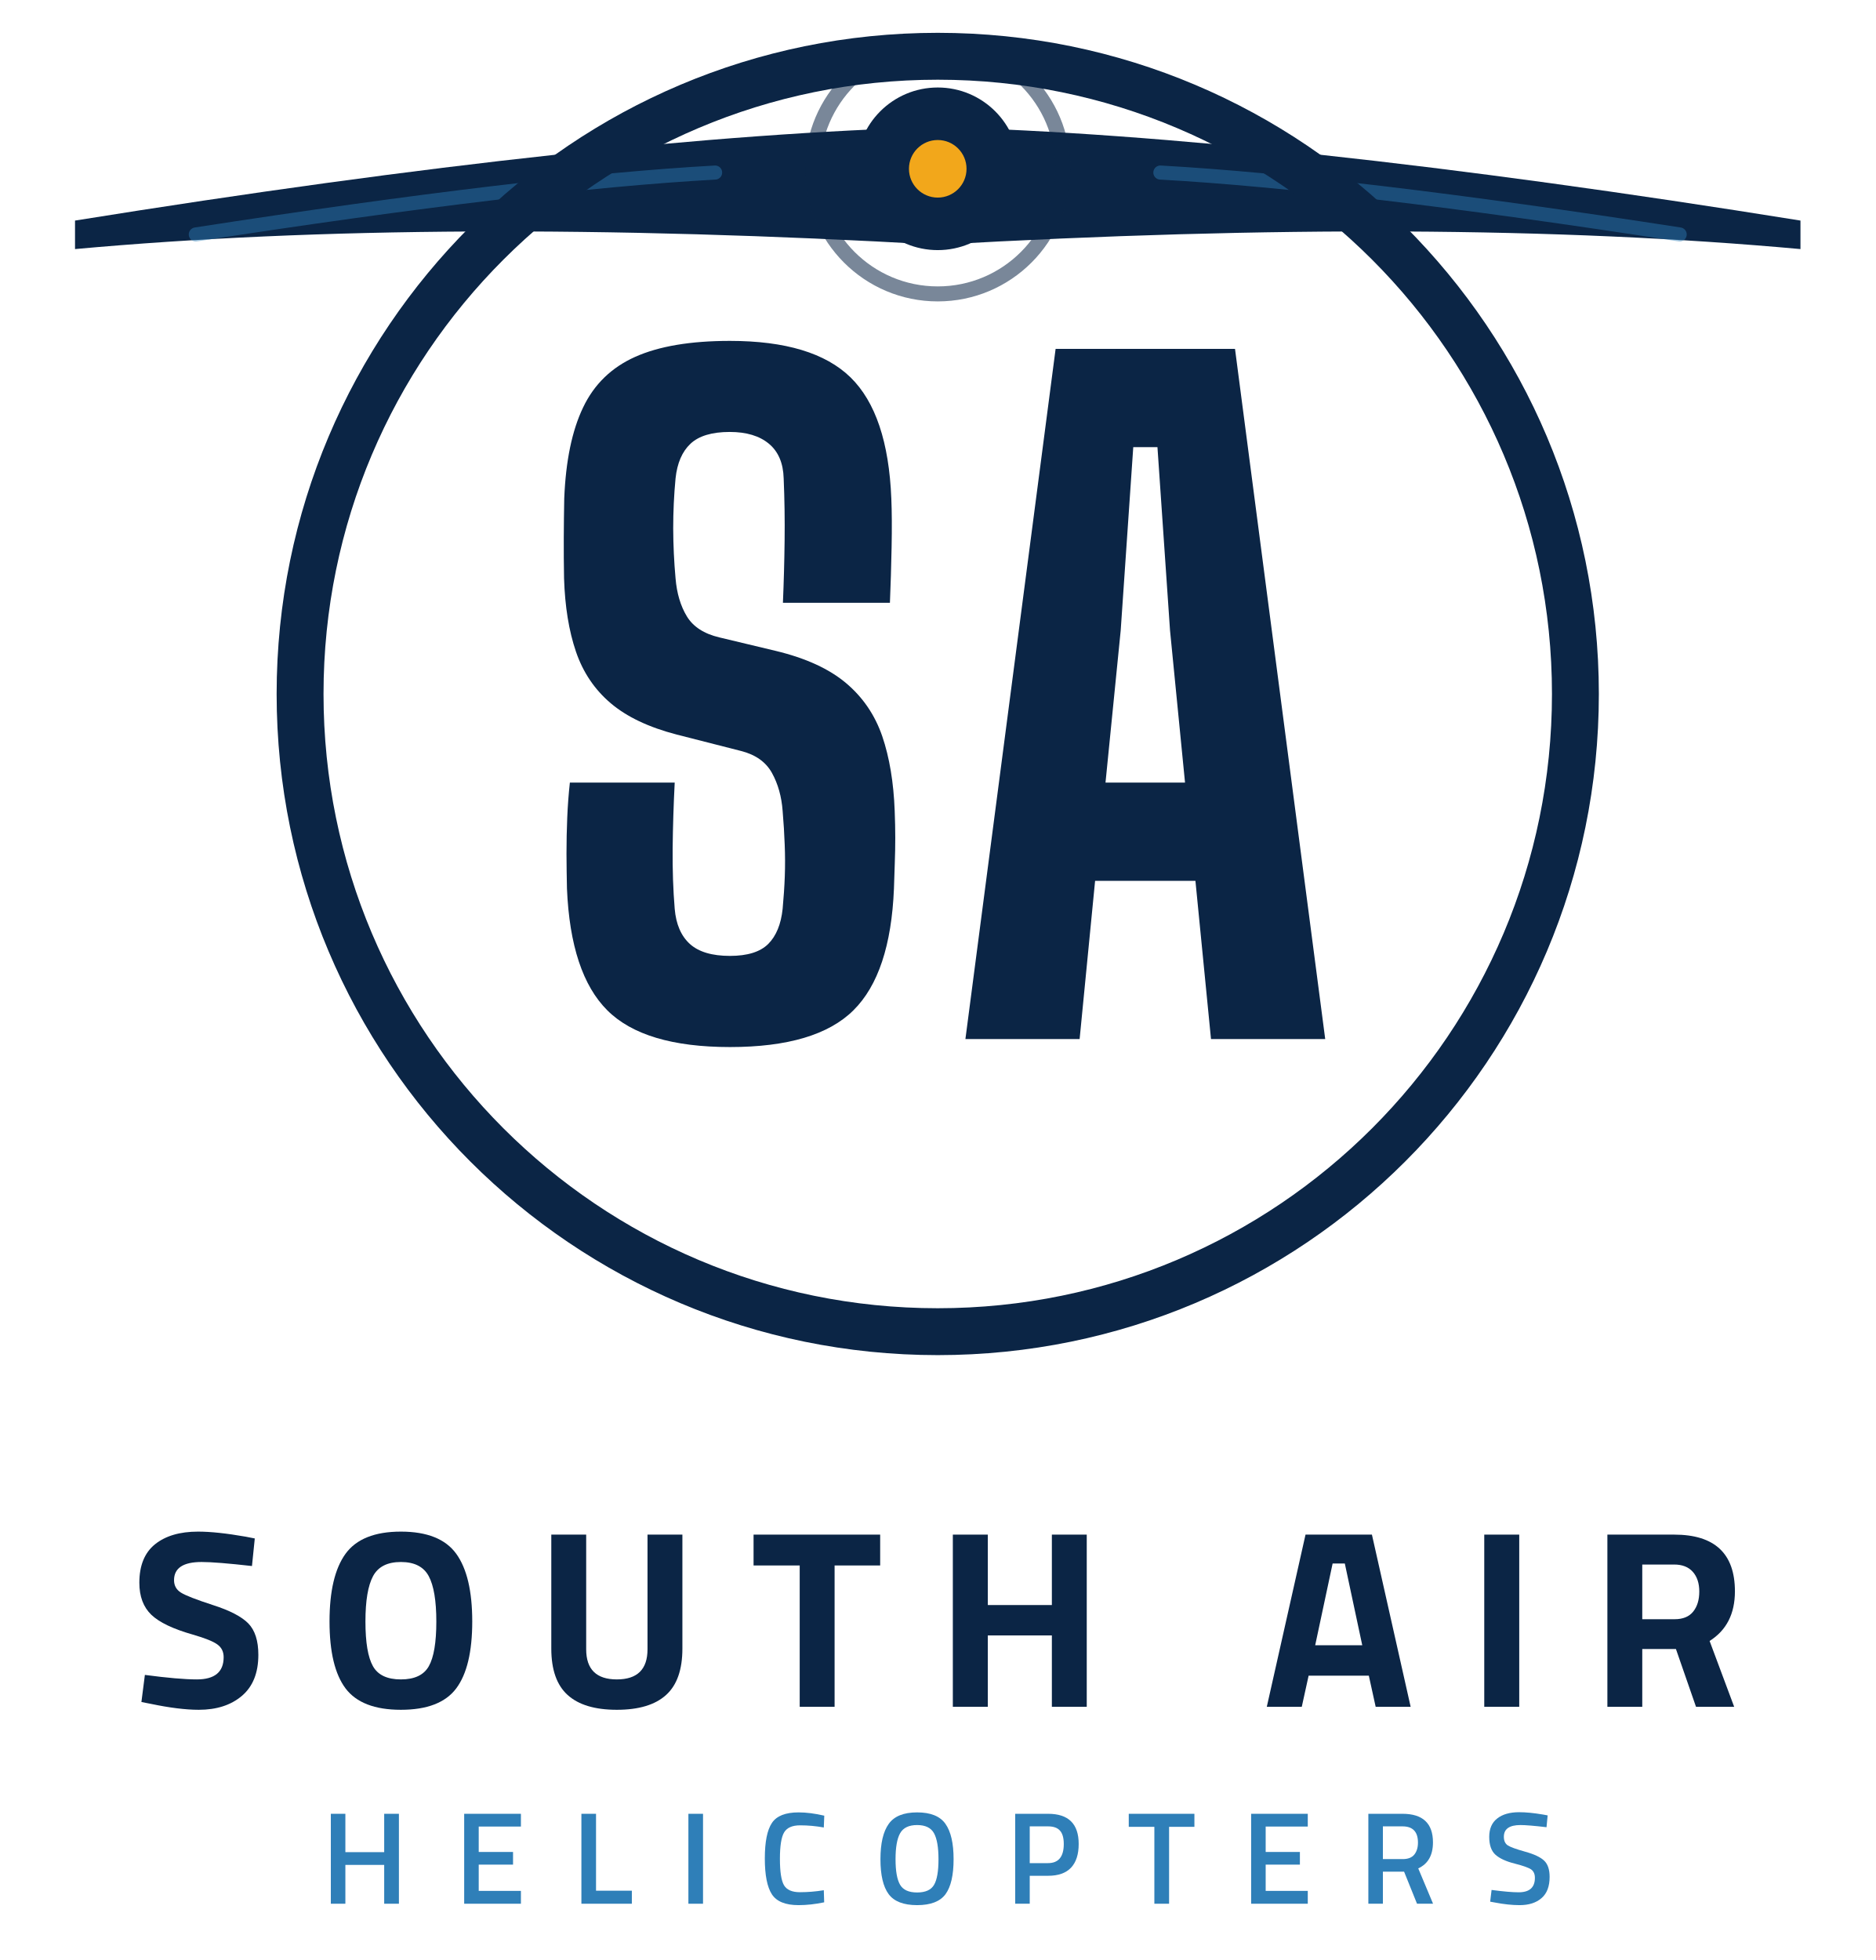
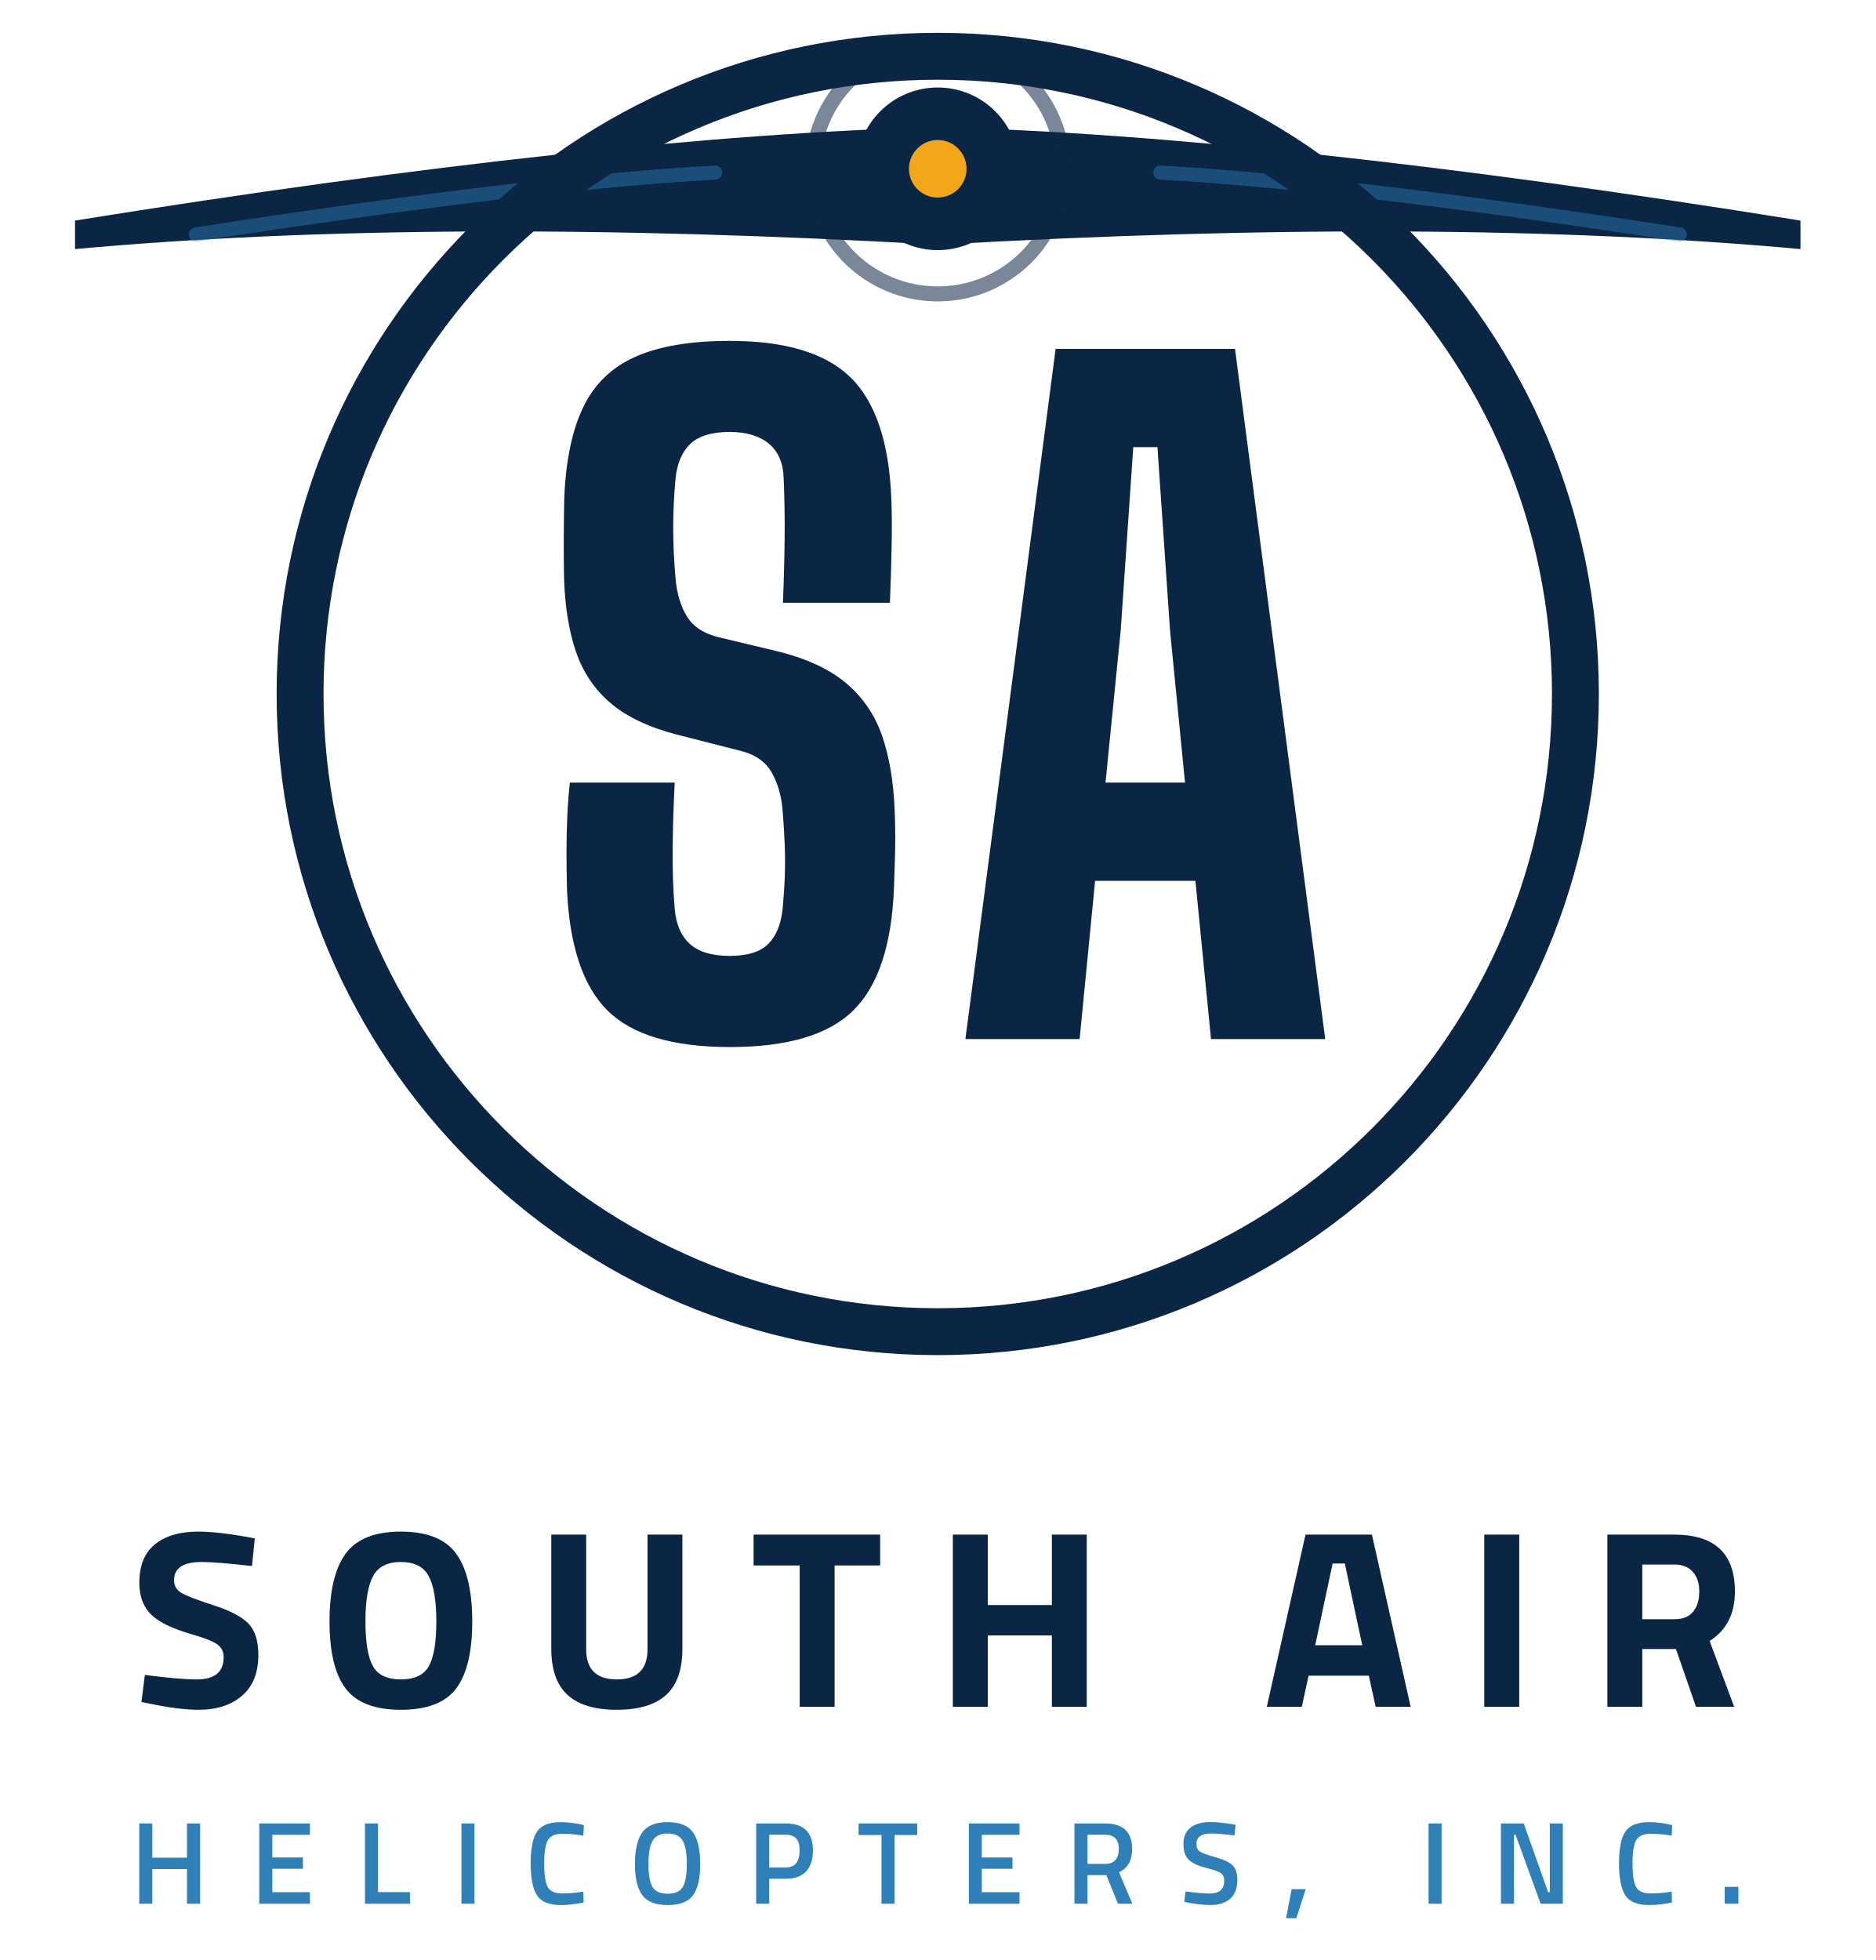
- <svg xmlns="http://www.w3.org/2000/svg" viewBox="0 30 200 209" role="img" aria-label="South Air Helicopters">
+ <svg xmlns="http://www.w3.org/2000/svg" viewBox="0 30 200 209" role="img" aria-label="South Air Helicopters, Inc.">
  <g transform="translate(100,48)">
    <path d="M 0 -4.45 Q 35.88 -3.50 92.00 5.52 Q 92.00 7.19 92.00 8.56 Q 53.36 5.04 0 8.10 Z" fill="#0b2545" />
  </g>
  <g transform="translate(100,48) scale(-1,1)">
    <path d="M 0 -4.45 Q 35.88 -3.50 92.00 5.52 Q 92.00 7.19 92.00 8.56 Q 53.36 5.04 0 8.10 Z" fill="#0b2545" />
  </g>
  <path d="M 20.88 55.00 Q 56.48 49.50 76.26 48.40" stroke="#2f7fb8" stroke-width="1.5" fill="none" opacity="0.45" stroke-linecap="round" />
  <path d="M 179.12 55.00 Q 143.52 49.50 123.74 48.40" stroke="#2f7fb8" stroke-width="1.5" fill="none" opacity="0.45" stroke-linecap="round" />
  <circle cx="100" cy="48" r="13.34" fill="none" stroke="#0b2545" stroke-width="1.60" opacity="0.55" />
  <circle cx="100" cy="48" r="8.67" fill="#0b2545" />
  <circle cx="100" cy="48" r="3.07" fill="#f2a71b" />
  <circle cx="100" cy="104" r="68" fill="none" stroke="#0b2545" stroke-width="5" />
  <g transform="translate(57.50,140.80)" fill="#0b2545">
    <path d="M20.35 0.85Q11.18 0.85 7.26 -3.07Q3.34 -6.98 2.96 -16.05Q2.92 -17.87 2.91 -19.78Q2.91 -21.70 2.99 -23.62Q3.07 -25.53 3.27 -27.35H14.45Q14.27 -23.82 14.23 -20.35Q14.20 -16.89 14.45 -13.89Q14.66 -11.42 16.07 -10.14Q17.48 -8.87 20.34 -8.87Q23.14 -8.87 24.42 -10.14Q25.70 -11.42 25.96 -13.89Q26.13 -15.71 26.19 -17.37Q26.25 -19.04 26.18 -20.73Q26.12 -22.43 25.96 -24.32Q25.79 -26.63 24.82 -28.38Q23.85 -30.13 21.53 -30.72L14.67 -32.47Q10.20 -33.63 7.63 -35.81Q5.05 -38.00 3.92 -41.31Q2.79 -44.62 2.65 -49.13Q2.61 -51.39 2.62 -53.47Q2.63 -55.55 2.67 -57.65Q2.91 -63.66 4.68 -67.35Q6.44 -71.05 10.24 -72.75Q14.04 -74.45 20.34 -74.45Q29.21 -74.45 33.20 -70.56Q37.19 -66.66 37.55 -57.63Q37.64 -55.52 37.58 -52.45Q37.52 -49.38 37.40 -46.52H25.99Q26.13 -49.84 26.17 -53.16Q26.21 -56.48 26.07 -59.79Q26.00 -62.23 24.50 -63.48Q22.99 -64.74 20.32 -64.74Q17.47 -64.74 16.13 -63.48Q14.80 -62.23 14.54 -59.79Q14.29 -57.15 14.29 -54.47Q14.30 -51.78 14.54 -49.13Q14.74 -46.73 15.75 -45.07Q16.76 -43.41 19.22 -42.83L25.24 -41.39Q30.01 -40.24 32.71 -37.97Q35.41 -35.70 36.58 -32.30Q37.74 -28.90 37.91 -24.32Q37.97 -22.81 37.97 -21.46Q37.97 -20.11 37.92 -18.79Q37.88 -17.46 37.83 -16.05Q37.46 -6.98 33.51 -3.07Q29.56 0.85 20.35 0.85Z" />
    <path d="M45.45 0.00 55.07 -73.60H74.20L83.82 0.00H71.64L69.98 -16.87H59.28L57.63 0.00ZM60.39 -27.35H68.87L67.27 -43.58L65.93 -63.12H63.35L62.01 -43.57Z" />
  </g>
  <g transform="translate(13.86,212.00)" fill="#0b2545">
    <path d="M7.64 -15.44Q4.70 -15.44 4.70 -13.50Q4.70 -12.64 5.43 -12.18Q6.16 -11.72 8.84 -10.85Q11.53 -9.99 12.61 -8.90Q13.69 -7.80 13.69 -5.54Q13.69 -2.65 11.93 -1.16Q10.18 0.32 7.34 0.32Q5.24 0.32 2.19 -0.32L1.22 -0.51L1.59 -3.40Q5.21 -2.92 7.13 -2.92Q9.99 -2.92 9.99 -5.29Q9.99 -6.16 9.33 -6.64Q8.67 -7.13 6.70 -7.70Q3.56 -8.59 2.28 -9.81Q1.00 -11.04 1.00 -13.23Q1.00 -15.98 2.67 -17.33Q4.35 -18.68 7.26 -18.68Q9.26 -18.68 12.34 -18.14L13.31 -17.95L13.01 -15.01Q9.21 -15.44 7.64 -15.44Z" />
    <path d="M25.91 -4.33Q26.70 -2.92 28.89 -2.92Q31.08 -2.92 31.87 -4.33Q32.67 -5.75 32.67 -9.09Q32.67 -12.42 31.86 -13.93Q31.05 -15.44 28.89 -15.44Q26.73 -15.44 25.92 -13.93Q25.11 -12.42 25.11 -9.09Q25.11 -5.75 25.91 -4.33ZM34.79 -1.96Q33.08 0.32 28.89 0.32Q24.71 0.32 22.99 -1.96Q21.28 -4.24 21.28 -9.10Q21.28 -13.96 22.99 -16.32Q24.71 -18.68 28.89 -18.68Q33.08 -18.68 34.79 -16.32Q36.50 -13.96 36.50 -9.10Q36.50 -4.24 34.79 -1.96Z" />
    <path d="M48.65 -6.13Q48.65 -2.92 51.92 -2.92Q55.19 -2.92 55.19 -6.13V-18.36H58.91V-6.21Q58.91 -2.83 57.17 -1.26Q55.43 0.32 51.92 0.32Q48.41 0.32 46.67 -1.26Q44.93 -2.83 44.93 -6.21V-18.36H48.65Z" />
    <path d="M66.50 -15.07V-18.36H80.00V-15.07H75.14V0.00H71.42V-15.07Z" />
    <path d="M98.31 0.00V-7.61H91.48V0.00H87.75V-18.36H91.48V-10.85H98.31V-18.36H102.03V0.00Z" />
    <path d="M121.23 0.00 125.36 -18.36H132.44L136.57 0.00H132.84L132.11 -3.32H125.69L124.96 0.00ZM128.25 -15.28 126.39 -6.56H131.41L129.55 -15.28Z" />
    <path d="M144.42 0.00V-18.36H148.15V0.00Z" />
    <path d="M161.27 -6.16V0.00H157.55V-18.36H164.67Q171.15 -18.36 171.15 -12.31Q171.15 -8.72 168.45 -7.02L171.07 0.00H167.00L164.86 -6.16ZM164.67 -15.17H161.27V-9.34H164.73Q166.05 -9.34 166.70 -10.15Q167.35 -10.96 167.35 -12.29Q167.35 -13.61 166.66 -14.39Q165.97 -15.17 164.67 -15.17Z" />
  </g>
-   <g transform="translate(34.17,233.00)" fill="#2f7fb8">
-     <path d="M6.80 0.00V-4.14H2.66V0.00H1.11V-9.59H2.66V-5.50H6.80V-9.59H8.37V0.00Z" />
-     <path d="M15.33 0.00V-9.59H21.38V-8.23H16.88V-5.52H20.54V-4.17H16.88V-1.37H21.38V0.00Z" />
-     <path d="M33.21 0.00H27.83V-9.59H29.39V-1.39H33.21Z" />
-     <path d="M39.24 0.00V-9.59H40.80V0.00Z" />
-     <path d="M50.99 0.15Q48.89 0.15 48.14 -1.01Q47.39 -2.17 47.39 -4.83Q47.39 -7.49 48.15 -8.62Q48.90 -9.74 50.99 -9.74Q52.23 -9.74 53.73 -9.39L53.68 -8.13Q52.42 -8.36 51.16 -8.36Q49.90 -8.36 49.45 -7.61Q49.00 -6.86 49.00 -4.79Q49.00 -2.73 49.43 -1.98Q49.87 -1.23 51.13 -1.23Q52.39 -1.23 53.68 -1.44L53.72 -0.15Q52.28 0.15 50.99 0.15Z" />
-     <path d="M61.81 -2.03Q62.29 -1.20 63.63 -1.20Q64.97 -1.20 65.44 -2.02Q65.91 -2.83 65.91 -4.74Q65.91 -6.65 65.43 -7.52Q64.95 -8.39 63.63 -8.39Q62.31 -8.39 61.82 -7.52Q61.33 -6.65 61.33 -4.75Q61.33 -2.86 61.81 -2.03ZM66.66 -1.02Q65.80 0.15 63.63 0.15Q61.46 0.15 60.59 -1.03Q59.72 -2.21 59.72 -4.75Q59.72 -7.28 60.60 -8.51Q61.47 -9.74 63.63 -9.74Q65.79 -9.74 66.65 -8.52Q67.52 -7.29 67.52 -4.75Q67.52 -2.20 66.66 -1.02Z" />
-     <path d="M77.60 -2.98H75.64V0.00H74.09V-9.59H77.60Q80.86 -9.59 80.86 -6.37Q80.86 -4.72 80.05 -3.85Q79.23 -2.98 77.60 -2.98ZM75.64 -4.33H77.59Q79.27 -4.33 79.27 -6.37Q79.27 -7.35 78.86 -7.80Q78.46 -8.25 77.59 -8.25H75.64Z" />
-     <path d="M86.20 -8.20V-9.59H93.20V-8.20H90.50V0.00H88.93V-8.20Z" />
-     <path d="M99.25 0.00V-9.59H105.29V-8.23H100.80V-5.52H104.45V-4.17H100.80V-1.37H105.29V0.00Z" />
-     <path d="M113.30 -3.42V0.00H111.75V-9.59H115.39Q118.64 -9.59 118.64 -6.54Q118.64 -4.49 117.07 -3.77L118.65 0.00H116.94L115.56 -3.42ZM117.04 -6.52Q117.04 -8.25 115.39 -8.25H113.30V-4.76H115.42Q116.26 -4.76 116.65 -5.24Q117.04 -5.73 117.04 -6.52Z" />
-     <path d="M127.97 -8.39Q126.20 -8.39 126.20 -7.14Q126.20 -6.50 126.62 -6.22Q127.04 -5.95 128.47 -5.55Q129.91 -5.15 130.49 -4.60Q131.08 -4.05 131.08 -2.86Q131.08 -1.34 130.22 -0.60Q129.36 0.15 127.88 0.15Q126.69 0.15 125.24 -0.13L124.74 -0.22L124.89 -1.47Q126.78 -1.22 127.78 -1.22Q129.51 -1.22 129.51 -2.76Q129.51 -3.36 129.12 -3.65Q128.73 -3.93 127.36 -4.28Q125.99 -4.62 125.31 -5.22Q124.64 -5.82 124.64 -7.13Q124.64 -8.43 125.49 -9.09Q126.34 -9.76 127.83 -9.76Q128.91 -9.76 130.38 -9.51L130.87 -9.42L130.75 -8.16Q128.79 -8.39 127.97 -8.39Z" />
+   <g transform="translate(13.86,233.00)" fill="#2f7fb8">
+     <path d="M6.08 0.00V-3.70H2.38V0.00H0.99V-8.56H2.38V-4.91H6.08V-8.56H7.48V0.00Z" />
+     <path d="M13.79 0.00V-8.56H19.19V-7.35H15.18V-4.93H18.44V-3.73H15.18V-1.23H19.19V0.00Z" />
+     <path d="M29.86 0.00H25.06V-8.56H26.45V-1.24H29.86Z" />
+     <path d="M35.35 0.00V-8.56H36.74V0.00Z" />
+     <path d="M45.95 0.14Q44.07 0.14 43.40 -0.90Q42.73 -1.94 42.73 -4.31Q42.73 -6.69 43.41 -7.69Q44.08 -8.70 45.95 -8.70Q47.06 -8.70 48.40 -8.39L48.35 -7.26Q47.22 -7.46 46.10 -7.46Q44.97 -7.46 44.57 -6.79Q44.17 -6.12 44.17 -4.28Q44.17 -2.44 44.56 -1.77Q44.95 -1.10 46.07 -1.10Q47.20 -1.10 48.35 -1.29L48.38 -0.14Q47.10 0.14 45.95 0.14Z" />
+     <path d="M55.71 -1.81Q56.14 -1.07 57.34 -1.07Q58.54 -1.07 58.96 -1.80Q59.38 -2.53 59.38 -4.23Q59.38 -5.94 58.95 -6.71Q58.51 -7.49 57.34 -7.49Q56.16 -7.49 55.73 -6.71Q55.29 -5.94 55.29 -4.24Q55.29 -2.55 55.71 -1.81ZM60.05 -0.91Q59.28 0.14 57.34 0.14Q55.40 0.14 54.63 -0.92Q53.85 -1.98 53.85 -4.24Q53.85 -6.50 54.63 -7.60Q55.41 -8.70 57.34 -8.70Q59.26 -8.70 60.04 -7.61Q60.81 -6.51 60.81 -4.24Q60.81 -1.96 60.05 -0.91Z" />
+     <path d="M69.92 -2.66H68.17V0.00H66.78V-8.56H69.92Q72.83 -8.56 72.83 -5.69Q72.83 -4.21 72.10 -3.44Q71.37 -2.66 69.92 -2.66ZM68.17 -3.86H69.91Q71.41 -3.86 71.41 -5.69Q71.41 -6.56 71.05 -6.96Q70.68 -7.36 69.91 -7.36H68.17Z" />
+     <path d="M77.70 -7.33V-8.56H83.95V-7.33H81.54V0.00H80.14V-7.33Z" />
+     <path d="M89.46 0.00V-8.56H94.86V-7.35H90.84V-4.93H94.11V-3.73H90.84V-1.23H94.86V0.00Z" />
+     <path d="M102.11 -3.05V0.00H100.72V-8.56H103.97Q106.87 -8.56 106.87 -5.84Q106.87 -4.01 105.47 -3.36L106.89 0.00H105.36L104.12 -3.05ZM105.45 -5.83Q105.45 -7.36 103.97 -7.36H102.11V-4.25H104.00Q104.75 -4.25 105.10 -4.68Q105.45 -5.11 105.45 -5.83Z" />
+     <path d="M115.32 -7.49Q113.73 -7.49 113.73 -6.38Q113.73 -5.80 114.10 -5.56Q114.48 -5.31 115.76 -4.96Q117.04 -4.60 117.57 -4.11Q118.09 -3.61 118.09 -2.55Q118.09 -1.20 117.32 -0.53Q116.55 0.14 115.23 0.14Q114.17 0.14 112.88 -0.11L112.43 -0.20L112.57 -1.31Q114.25 -1.09 115.14 -1.09Q116.69 -1.09 116.69 -2.46Q116.69 -3.00 116.34 -3.26Q115.99 -3.51 114.77 -3.82Q113.54 -4.12 112.94 -4.66Q112.34 -5.20 112.34 -6.36Q112.34 -7.53 113.10 -8.12Q113.85 -8.71 115.19 -8.71Q116.15 -8.71 117.47 -8.49L117.90 -8.41L117.79 -7.29Q116.04 -7.49 115.32 -7.49Z" />
+     <path d="M123.28 1.54 123.88 -1.55H125.38L124.38 1.54Z" />
+     <path d="M138.48 0.00V-8.56H139.87V0.00Z" />
+     <path d="M146.20 0.00V-8.56H148.63L151.23 -1.23H151.41V-8.56H152.80V0.00H150.43L147.76 -7.35H147.59V0.00Z" />
+     <path d="M162.01 0.14Q160.13 0.14 159.46 -0.90Q158.79 -1.94 158.79 -4.31Q158.79 -6.69 159.47 -7.69Q160.14 -8.70 162.01 -8.70Q163.12 -8.70 164.46 -8.39L164.41 -7.26Q163.28 -7.46 162.16 -7.46Q161.03 -7.46 160.63 -6.79Q160.23 -6.12 160.23 -4.28Q160.23 -2.44 160.62 -1.77Q161.01 -1.10 162.13 -1.10Q163.26 -1.10 164.41 -1.29L164.44 -0.14Q163.16 0.14 162.01 0.14Z" />
+     <path d="M170.06 0.00V-1.80H171.52V0.00Z" />
  </g>
</svg>
